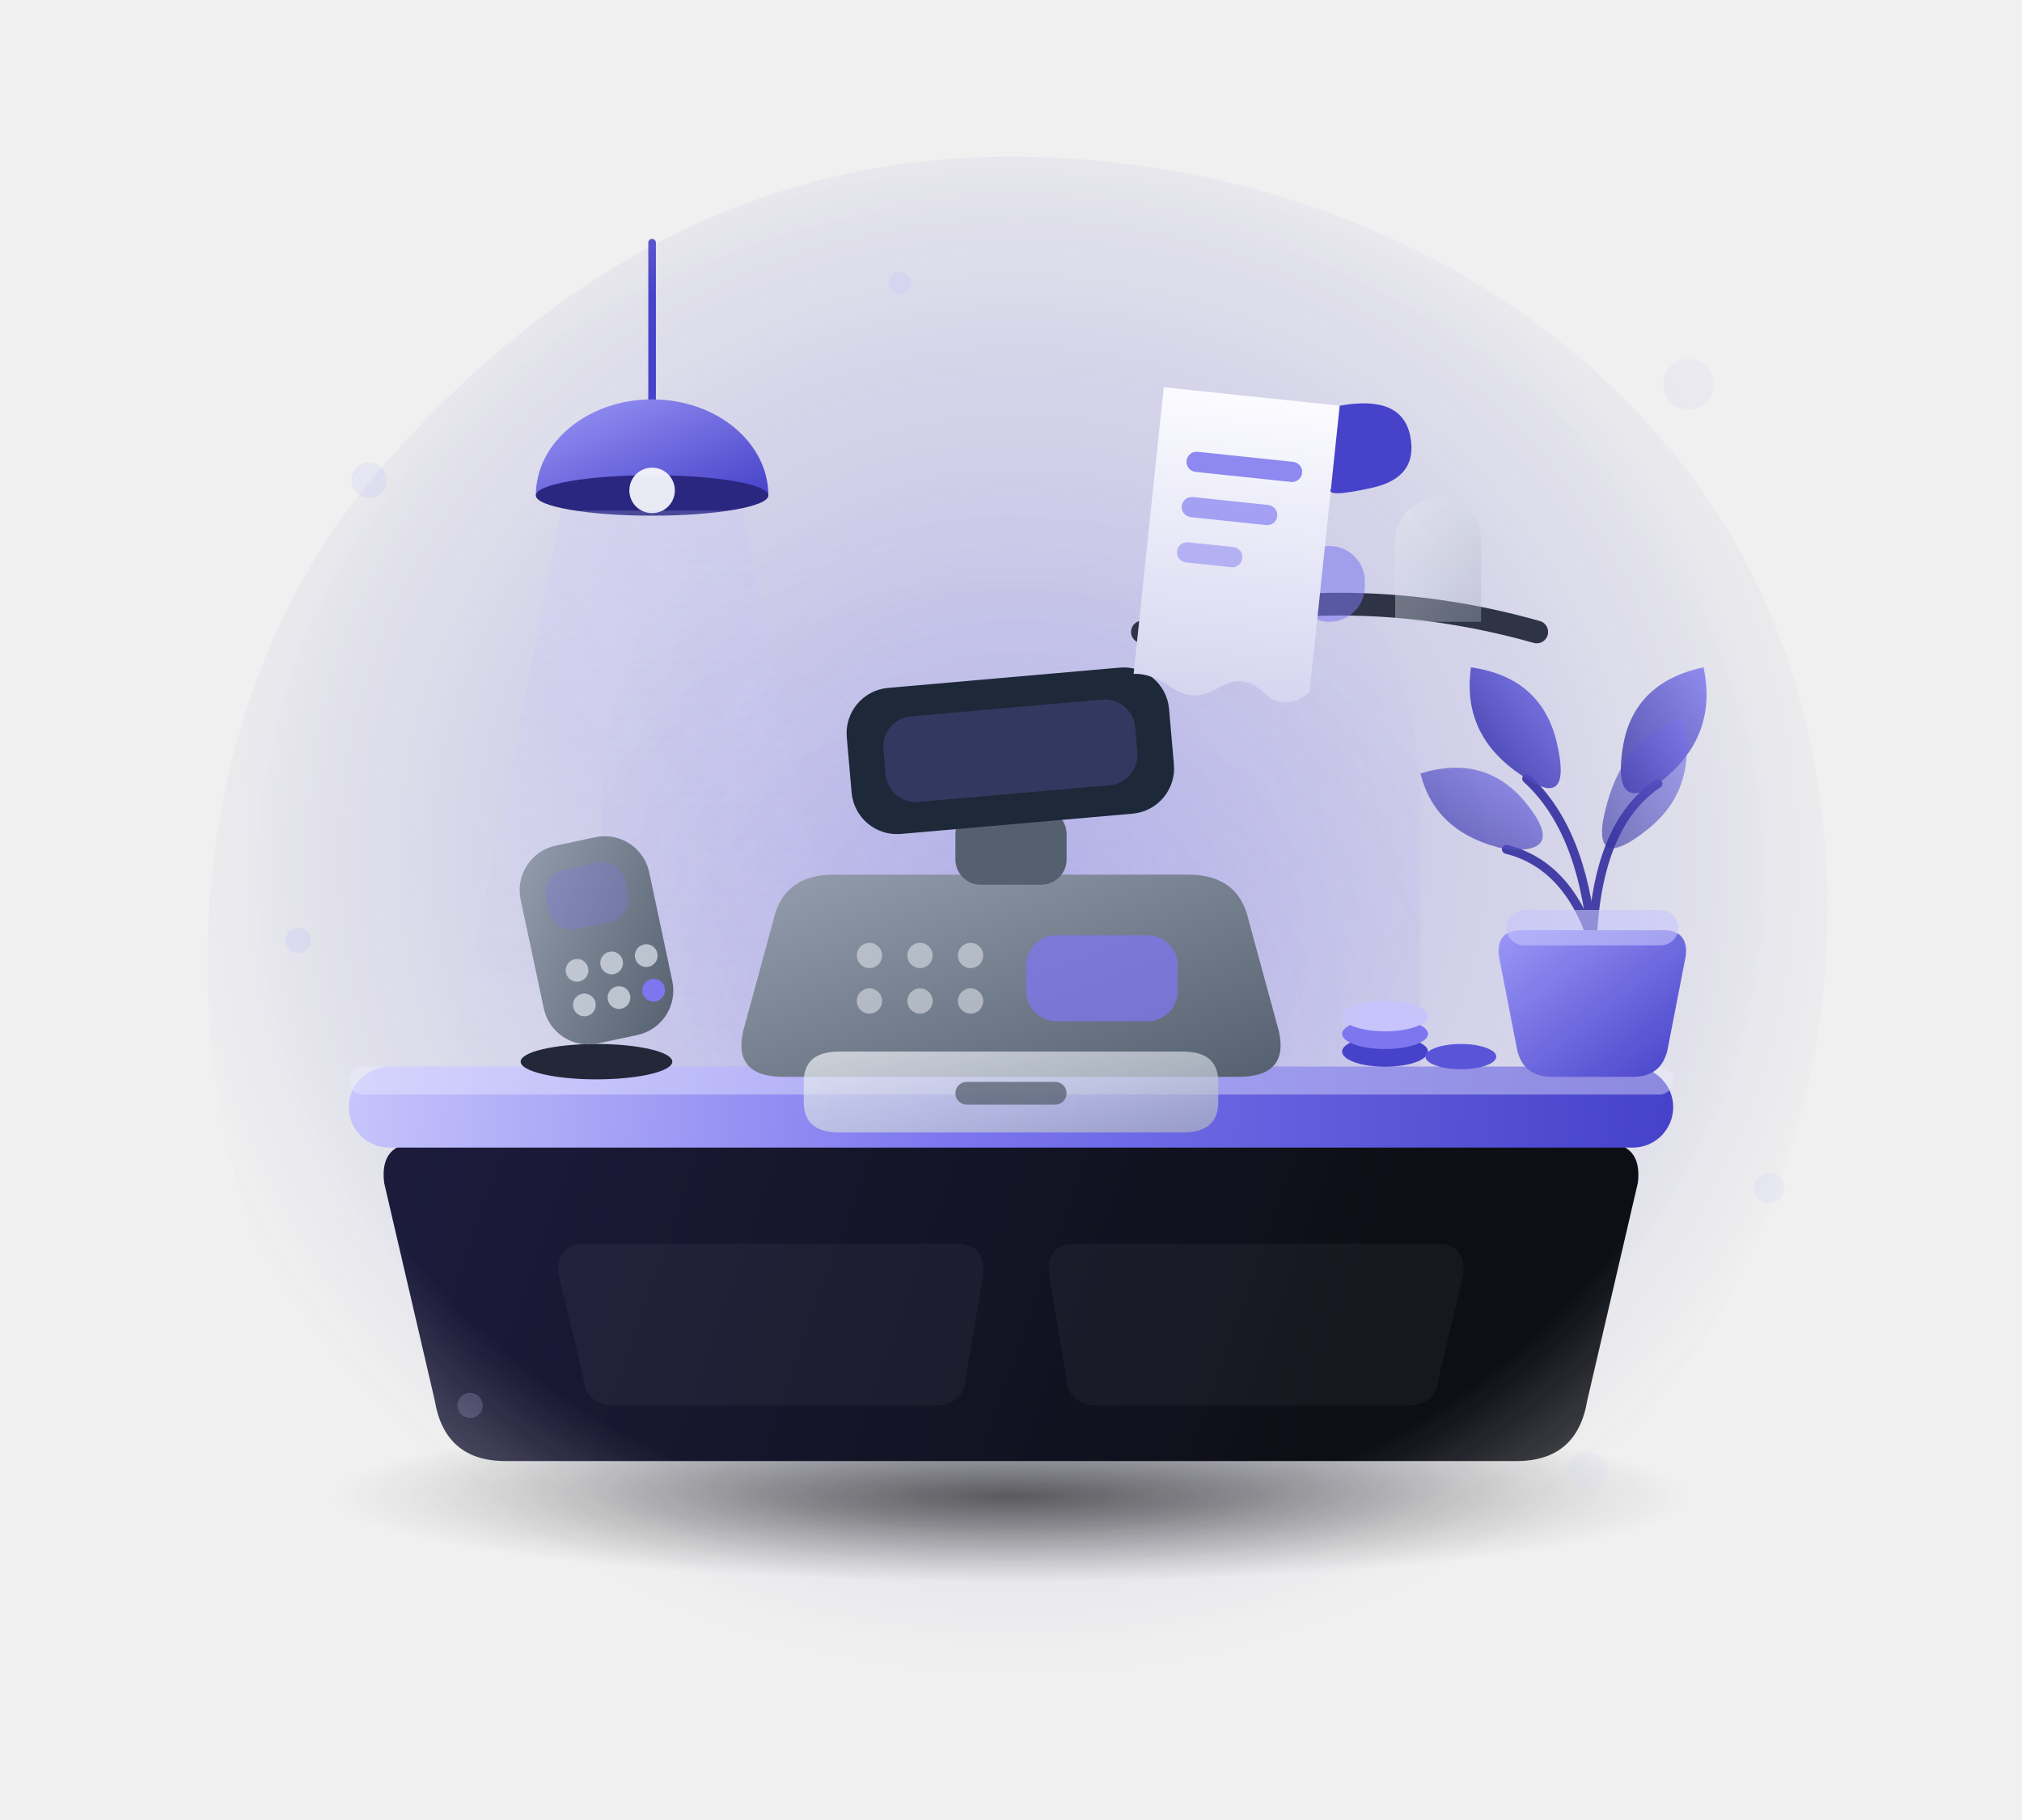
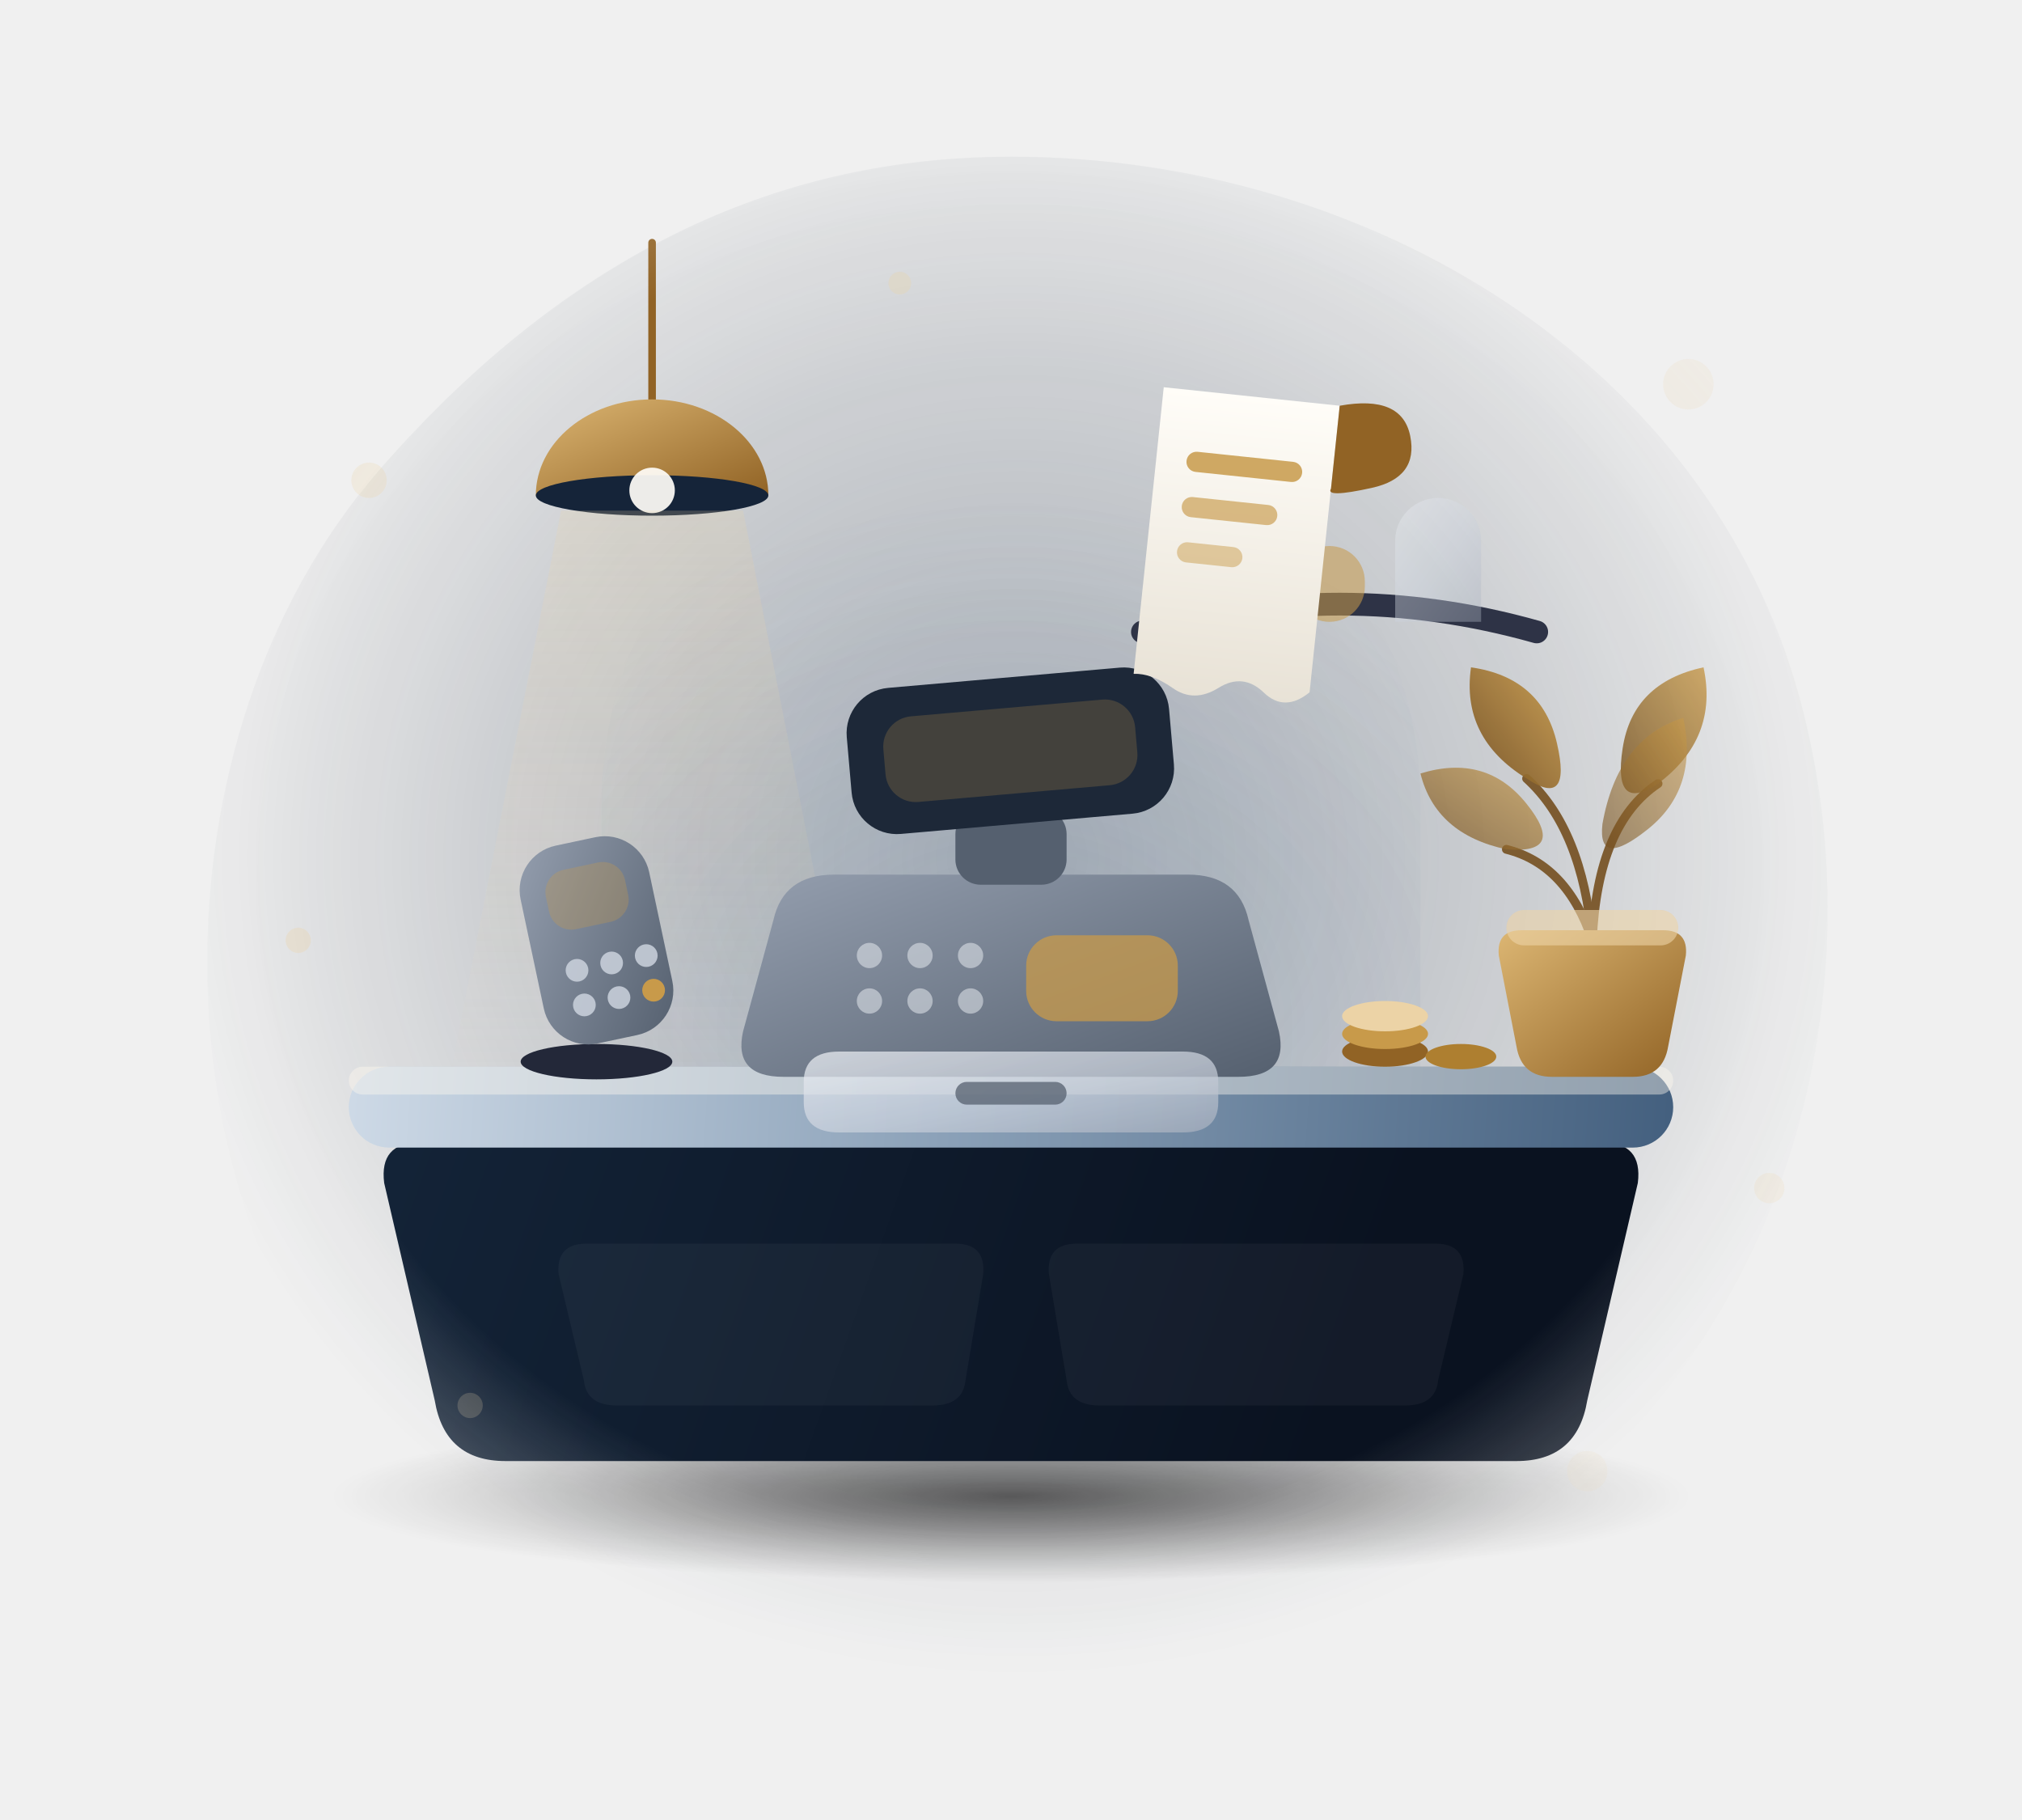
<svg xmlns="http://www.w3.org/2000/svg" viewBox="0 0 800 720" width="800" height="720" role="img" aria-label="Un mostrador con su caja, el comprobante saliendo, una planta y una lámpara">
  <defs>
    <linearGradient id="s-losa" x1="140" y1="420" x2="660" y2="456" gradientUnits="userSpaceOnUse">
-       <stop offset="0" stop-color="#c6c4fb" />
-       <stop offset=".45" stop-color="#7c77ef" />
-       <stop offset="1" stop-color="#4642c9" />
+       <stop offset="0" stop-color="#cdd9e6" />
+       <stop offset=".45" stop-color="#8ba1b8" />
+       <stop offset="1" stop-color="#44607f" />
    </linearGradient>
    <linearGradient id="s-faldon" x1="160" y1="452" x2="520" y2="580" gradientUnits="userSpaceOnUse">
-       <stop offset="0" stop-color="#1c1b3c" />
-       <stop offset="1" stop-color="#0d0f16" />
+       <stop offset="0" stop-color="#132337" />
+       <stop offset="1" stop-color="#0a1220" />
    </linearGradient>
    <linearGradient id="s-acero" x1="0" y1="0" x2="1" y2="1">
      <stop offset="0" stop-color="#eef1f6" />
      <stop offset=".55" stop-color="#cbd2dd" />
      <stop offset="1" stop-color="#a8b0be" />
    </linearGradient>
    <linearGradient id="s-acero-osc" x1="0" y1="0" x2="1" y2="1">
      <stop offset="0" stop-color="#949eae" />
      <stop offset="1" stop-color="#55606f" />
    </linearGradient>
    <linearGradient id="s-bronce" x1="0" y1="0" x2="1" y2="1">
-       <stop offset="0" stop-color="#9b97f7" />
-       <stop offset="1" stop-color="#4642c9" />
+       <stop offset="0" stop-color="#dcb673" />
+       <stop offset="1" stop-color="#916325" />
    </linearGradient>
    <linearGradient id="s-papel" x1="0" y1="0" x2="0" y2="1">
-       <stop offset="0" stop-color="#fbfbff" />
-       <stop offset="1" stop-color="#d6d5f0" />
+       <stop offset="0" stop-color="#fffdf8" />
+       <stop offset="1" stop-color="#e8e2d6" />
    </linearGradient>
    <linearGradient id="s-hoja" x1="0" y1="1" x2="1" y2="0">
-       <stop offset="0" stop-color="#332f9e" />
-       <stop offset="1" stop-color="#7c77ef" />
+       <stop offset="0" stop-color="#744f1f" />
+       <stop offset="1" stop-color="#c89a4a" />
    </linearGradient>
    <radialGradient id="s-escenario" cx=".5" cy=".46" r=".54">
-       <stop offset="0" stop-color="#5a55d8" stop-opacity=".34" />
-       <stop offset=".6" stop-color="#4642c9" stop-opacity=".16" />
-       <stop offset="1" stop-color="#332f9e" stop-opacity="0" />
+       <stop offset="0" stop-color="#1e3147" stop-opacity=".34" />
+       <stop offset=".6" stop-color="#152439" stop-opacity=".16" />
+       <stop offset="1" stop-color="#0f1b2c" stop-opacity="0" />
    </radialGradient>
    <radialGradient id="s-nicho" cx=".5" cy=".9" r=".75">
-       <stop offset="0" stop-color="#7c77ef" stop-opacity=".20" />
-       <stop offset="1" stop-color="#7c77ef" stop-opacity="0" />
+       <stop offset="0" stop-color="#5f7fa3" stop-opacity=".20" />
+       <stop offset="1" stop-color="#5f7fa3" stop-opacity="0" />
    </radialGradient>
    <linearGradient id="s-cono" x1="258" y1="150" x2="258" y2="440" gradientUnits="userSpaceOnUse">
-       <stop offset="0" stop-color="#c6c4fb" stop-opacity=".26" />
-       <stop offset="1" stop-color="#c6c4fb" stop-opacity="0" />
+       <stop offset="0" stop-color="#ecd3a6" stop-opacity=".26" />
+       <stop offset="1" stop-color="#ecd3a6" stop-opacity="0" />
    </linearGradient>
    <radialGradient id="s-suelo" cx=".5" cy=".5" r=".5">
      <stop offset="0" stop-color="#000000" stop-opacity=".6" />
      <stop offset="1" stop-color="#000000" stop-opacity="0" />
    </radialGradient>
    <radialGradient id="s-fundido" cx=".5" cy=".48" r=".62">
      <stop offset="0" stop-color="#ffffff" />
      <stop offset=".58" stop-color="#ffffff" />
      <stop offset=".86" stop-color="#ffffff" stop-opacity=".35" />
      <stop offset="1" stop-color="#ffffff" stop-opacity="0" />
    </radialGradient>
    <mask id="s-disuelve">
      <rect width="800" height="720" fill="url(#s-fundido)" />
    </mask>
  </defs>
  <g mask="url(#s-disuelve)">
    <path d="M400 62c142 0 276 82 312 214 36 132-16 288-150 352-134 64-318 44-410-54C60 476 58 292 150 186 232 92 318 62 400 62z" fill="url(#s-escenario)" />
    <path d="M238 436V318a162 162 0 0 1 324 0v118z" fill="url(#s-nicho)" />
    <g>
-       <path d="M258 96v62" stroke="#4642c9" stroke-width="3" stroke-linecap="round" />
+       <path d="M258 96v62" stroke="#916325" stroke-width="3" stroke-linecap="round" />
      <path d="M212 196a46 38 0 0 1 92 0z" fill="url(#s-bronce)" />
-       <ellipse cx="258" cy="196" rx="46" ry="8" fill="#2a2780" />
-       <circle cx="258" cy="194" r="9" fill="#fbfbff" opacity=".92" />
+       <ellipse cx="258" cy="196" rx="46" ry="8" fill="#152439" />
+       <circle cx="258" cy="194" r="9" fill="#fffdf8" opacity=".92" />
      <path d="M222 202 176 436h164l-46-234z" fill="url(#s-cono)" />
    </g>
    <g>
      <path d="M452 250q78-22 156 0" fill="none" stroke="#2e3346" stroke-width="9" stroke-linecap="round" />
      <path d="M470 206a16 16 0 0 1 32 0v40h-32z" fill="url(#s-acero)" opacity=".5" />
-       <rect x="512" y="216" width="28" height="30" rx="14" fill="#7c77ef" opacity=".55" />
+       <rect x="512" y="216" width="28" height="30" rx="14" fill="#c89a4a" opacity=".55" />
      <path d="M552 214a17 17 0 0 1 34 0v32h-34z" fill="url(#s-acero)" opacity=".4" />
    </g>
    <ellipse cx="400" cy="592" rx="268" ry="34" fill="url(#s-suelo)" />
    <g>
      <path d="M166 452h468q16 0 14 16l-20 86q-4 24-28 24H200q-24 0-28-24l-20-86q-2-16 14-16z" fill="url(#s-faldon)" />
      <rect x="138" y="422" width="524" height="32" rx="16" fill="url(#s-losa)" />
-       <rect x="138" y="422" width="524" height="11" rx="5.5" fill="#edecfe" opacity=".42" />
+       <rect x="138" y="422" width="524" height="11" rx="5.5" fill="#fcf7ee" opacity=".42" />
      <path d="M232 492h146q12 0 11 12l-7 42q-1 10-13 10H244q-12 0-13-10l-10-42q-1-12 11-12z" fill="#ffffff" opacity=".04" />
      <path d="M422 492h146q12 0 11 12l-10 42q-1 10-13 10H435q-12 0-13-10l-7-42q-1-12 11-12z" fill="#ffffff" opacity=".04" />
    </g>
    <g>
      <path d="M330 346h140q20 0 24 18l12 44q4 18-16 18H310q-20 0-16-18l12-44q4-18 24-18z" fill="url(#s-acero-osc)" />
      <g fill="#eef1f6" opacity=".5">
        <circle cx="344" cy="378" r="5" />
        <circle cx="364" cy="378" r="5" />
        <circle cx="384" cy="378" r="5" />
        <circle cx="344" cy="396" r="5" />
        <circle cx="364" cy="396" r="5" />
        <circle cx="384" cy="396" r="5" />
      </g>
-       <rect x="406" y="370" width="60" height="34" rx="12" fill="#7c77ef" opacity=".75" />
+       <rect x="406" y="370" width="60" height="34" rx="12" fill="#c89a4a" opacity=".75" />
      <rect x="378" y="320" width="44" height="30" rx="10" fill="#55606f" />
      <g transform="rotate(-5 400 300)">
        <rect x="336" y="268" width="128" height="58" rx="18" fill="#1d2838" />
-         <rect x="350" y="280" width="100" height="34" rx="12" fill="#7c77ef" opacity=".22" />
+         <rect x="350" y="280" width="100" height="34" rx="12" fill="#c89a4a" opacity=".22" />
      </g>
      <path d="M332 416h136q14 0 14 12v8q0 12-14 12H332q-14 0-14-12v-8q0-12 14-12z" fill="url(#s-acero)" opacity=".72" />
      <rect x="378" y="428" width="44" height="9" rx="4.5" fill="#55606f" opacity=".75" />
    </g>
    <g transform="translate(54 -6) rotate(6 430 222)">
      <path d="M400 162h70v114q-9 9-18 2t-18 0-18 2-16-4z" fill="url(#s-papel)" />
-       <path d="M470 162q24-7 29 9t-13 22-16 2z" fill="#4642c9" />
-       <rect x="412" y="186" width="46" height="8" rx="4" fill="#7c77ef" opacity=".85" />
-       <rect x="412" y="204" width="38" height="8" rx="4" fill="#7c77ef" opacity=".65" />
-       <rect x="412" y="222" width="26" height="8" rx="4" fill="#7c77ef" opacity=".48" />
+       <path d="M470 162q24-7 29 9t-13 22-16 2z" fill="#916325" />
+       <rect x="412" y="186" width="46" height="8" rx="4" fill="#c89a4a" opacity=".85" />
+       <rect x="412" y="204" width="38" height="8" rx="4" fill="#c89a4a" opacity=".65" />
+       <rect x="412" y="222" width="26" height="8" rx="4" fill="#c89a4a" opacity=".48" />
    </g>
    <g>
-       <g fill="none" stroke="#332f9e" stroke-width="3.5" stroke-linecap="round" opacity=".9">
+       <g fill="none" stroke="#744f1f" stroke-width="3.5" stroke-linecap="round" opacity=".9">
        <path d="M630 372q-4-44-26-64" />
        <path d="M630 372q2-46 26-62" />
        <path d="M630 372q-10-30-34-36" />
      </g>
      <path d="M604 308q-26-16-22-44 28 4 34 30t-12 14z" fill="url(#s-hoja)" opacity=".92" />
      <path d="M656 310q24-18 18-46-28 6-32 32t14 14z" fill="url(#s-hoja)" opacity=".8" />
      <path d="M596 336q-28-6-34-30 26-8 42 12t-8 18z" fill="url(#s-hoja)" opacity=".7" />
      <path d="M634 326q6-34 32-42 6 28-14 44t-18-2z" fill="url(#s-hoja)" opacity=".6" />
      <path d="M602 368h56q10 0 9 10l-7 36q-2 12-14 12h-32q-12 0-14-12l-7-36q-1-10 9-10z" fill="url(#s-bronce)" />
-       <rect x="596" y="360" width="68" height="14" rx="7" fill="#c6c4fb" opacity=".6" />
+       <rect x="596" y="360" width="68" height="14" rx="7" fill="#ecd3a6" opacity=".6" />
    </g>
    <g>
      <ellipse cx="236" cy="420" rx="30" ry="7" fill="#232839" />
      <g transform="rotate(-12 236 372)">
        <rect x="210" y="332" width="52" height="80" rx="18" fill="url(#s-acero-osc)" />
-         <rect x="220" y="342" width="32" height="24" rx="9" fill="#7c77ef" opacity=".3" />
+         <rect x="220" y="342" width="32" height="24" rx="9" fill="#c89a4a" opacity=".3" />
        <circle cx="226" cy="382" r="4.5" fill="#cbd2dd" opacity=".85" />
        <circle cx="240" cy="382" r="4.5" fill="#cbd2dd" opacity=".85" />
        <circle cx="254" cy="382" r="4.5" fill="#cbd2dd" opacity=".85" />
        <circle cx="226" cy="396" r="4.5" fill="#cbd2dd" opacity=".85" />
        <circle cx="240" cy="396" r="4.5" fill="#cbd2dd" opacity=".85" />
-         <circle cx="254" cy="396" r="4.5" fill="#7c77ef" />
+         <circle cx="254" cy="396" r="4.5" fill="#c89a4a" />
      </g>
    </g>
    <g>
-       <ellipse cx="548" cy="416" rx="17" ry="6" fill="#4642c9" />
-       <ellipse cx="548" cy="409" rx="17" ry="6" fill="#7c77ef" />
-       <ellipse cx="548" cy="402" rx="17" ry="6" fill="#c6c4fb" />
-       <ellipse cx="578" cy="418" rx="14" ry="5" fill="#5a55d8" />
+       <ellipse cx="548" cy="416" rx="17" ry="6" fill="#916325" />
+       <ellipse cx="548" cy="409" rx="17" ry="6" fill="#c89a4a" />
+       <ellipse cx="548" cy="402" rx="17" ry="6" fill="#ecd3a6" />
+       <ellipse cx="578" cy="418" rx="14" ry="5" fill="#ae7f30" />
    </g>
-     <g fill="#c6c4fb">
+     <g fill="#ecd3a6">
      <circle cx="146" cy="190" r="7" opacity=".26" />
      <circle cx="668" cy="152" r="10" opacity=".2" />
      <circle cx="700" cy="470" r="6" opacity=".22" />
      <circle cx="118" cy="372" r="5" opacity=".3" />
      <circle cx="356" cy="112" r="4.5" opacity=".3" />
      <circle cx="628" cy="582" r="8" opacity=".16" />
      <circle cx="186" cy="556" r="5" opacity=".2" />
    </g>
  </g>
</svg>
